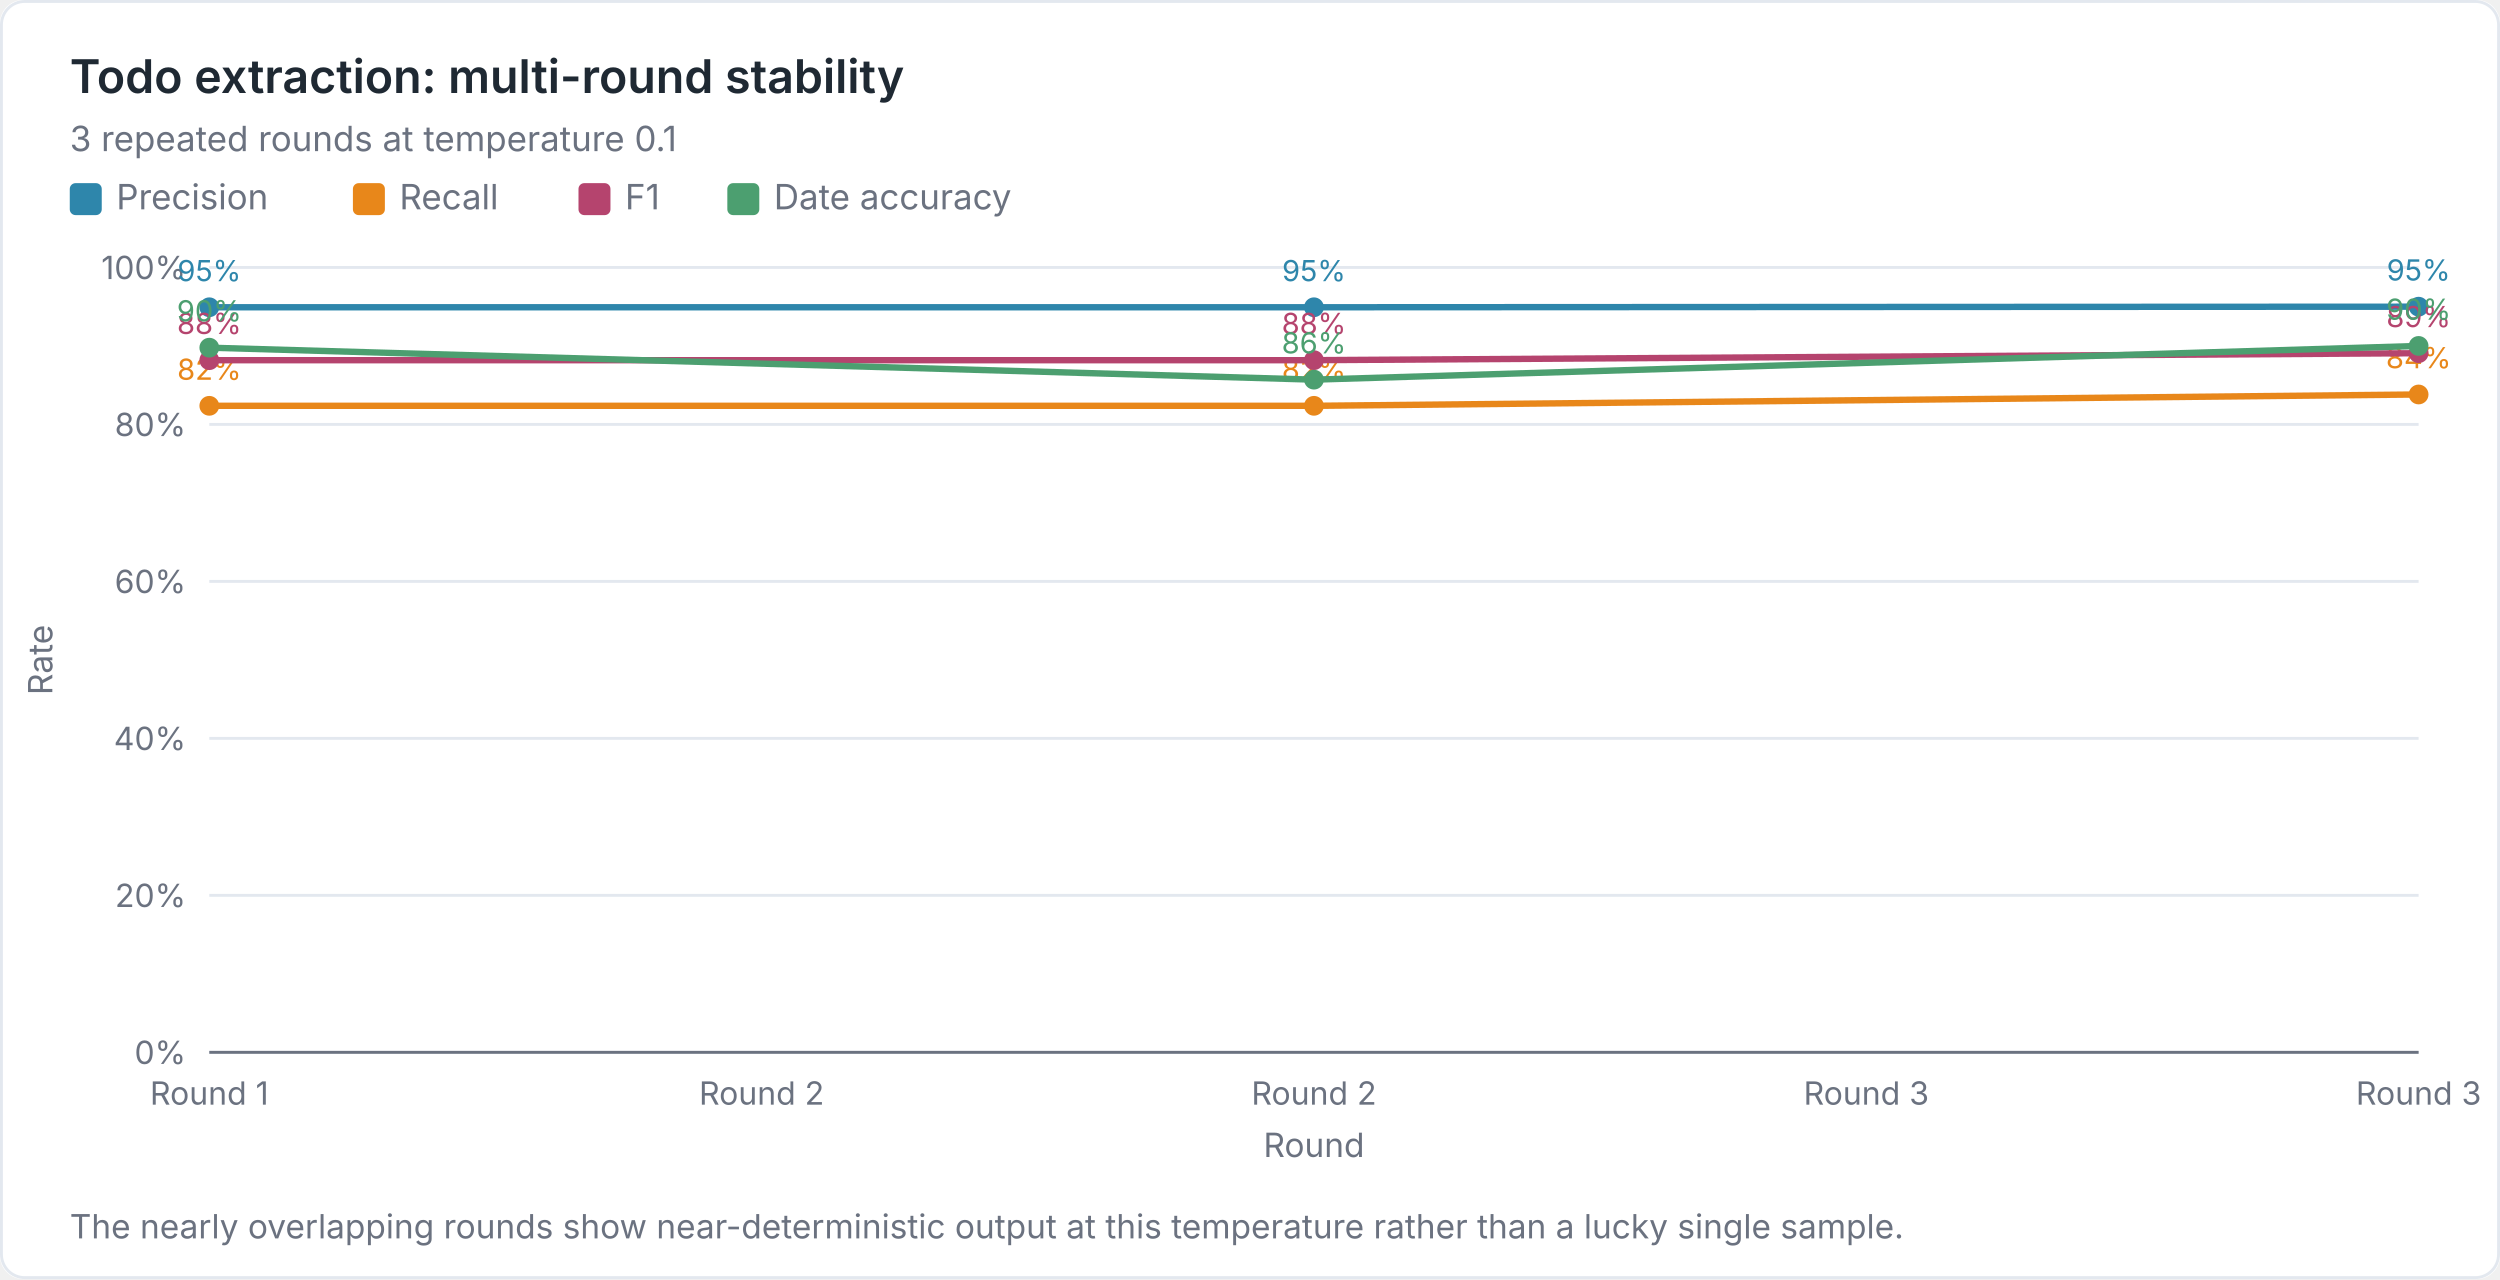
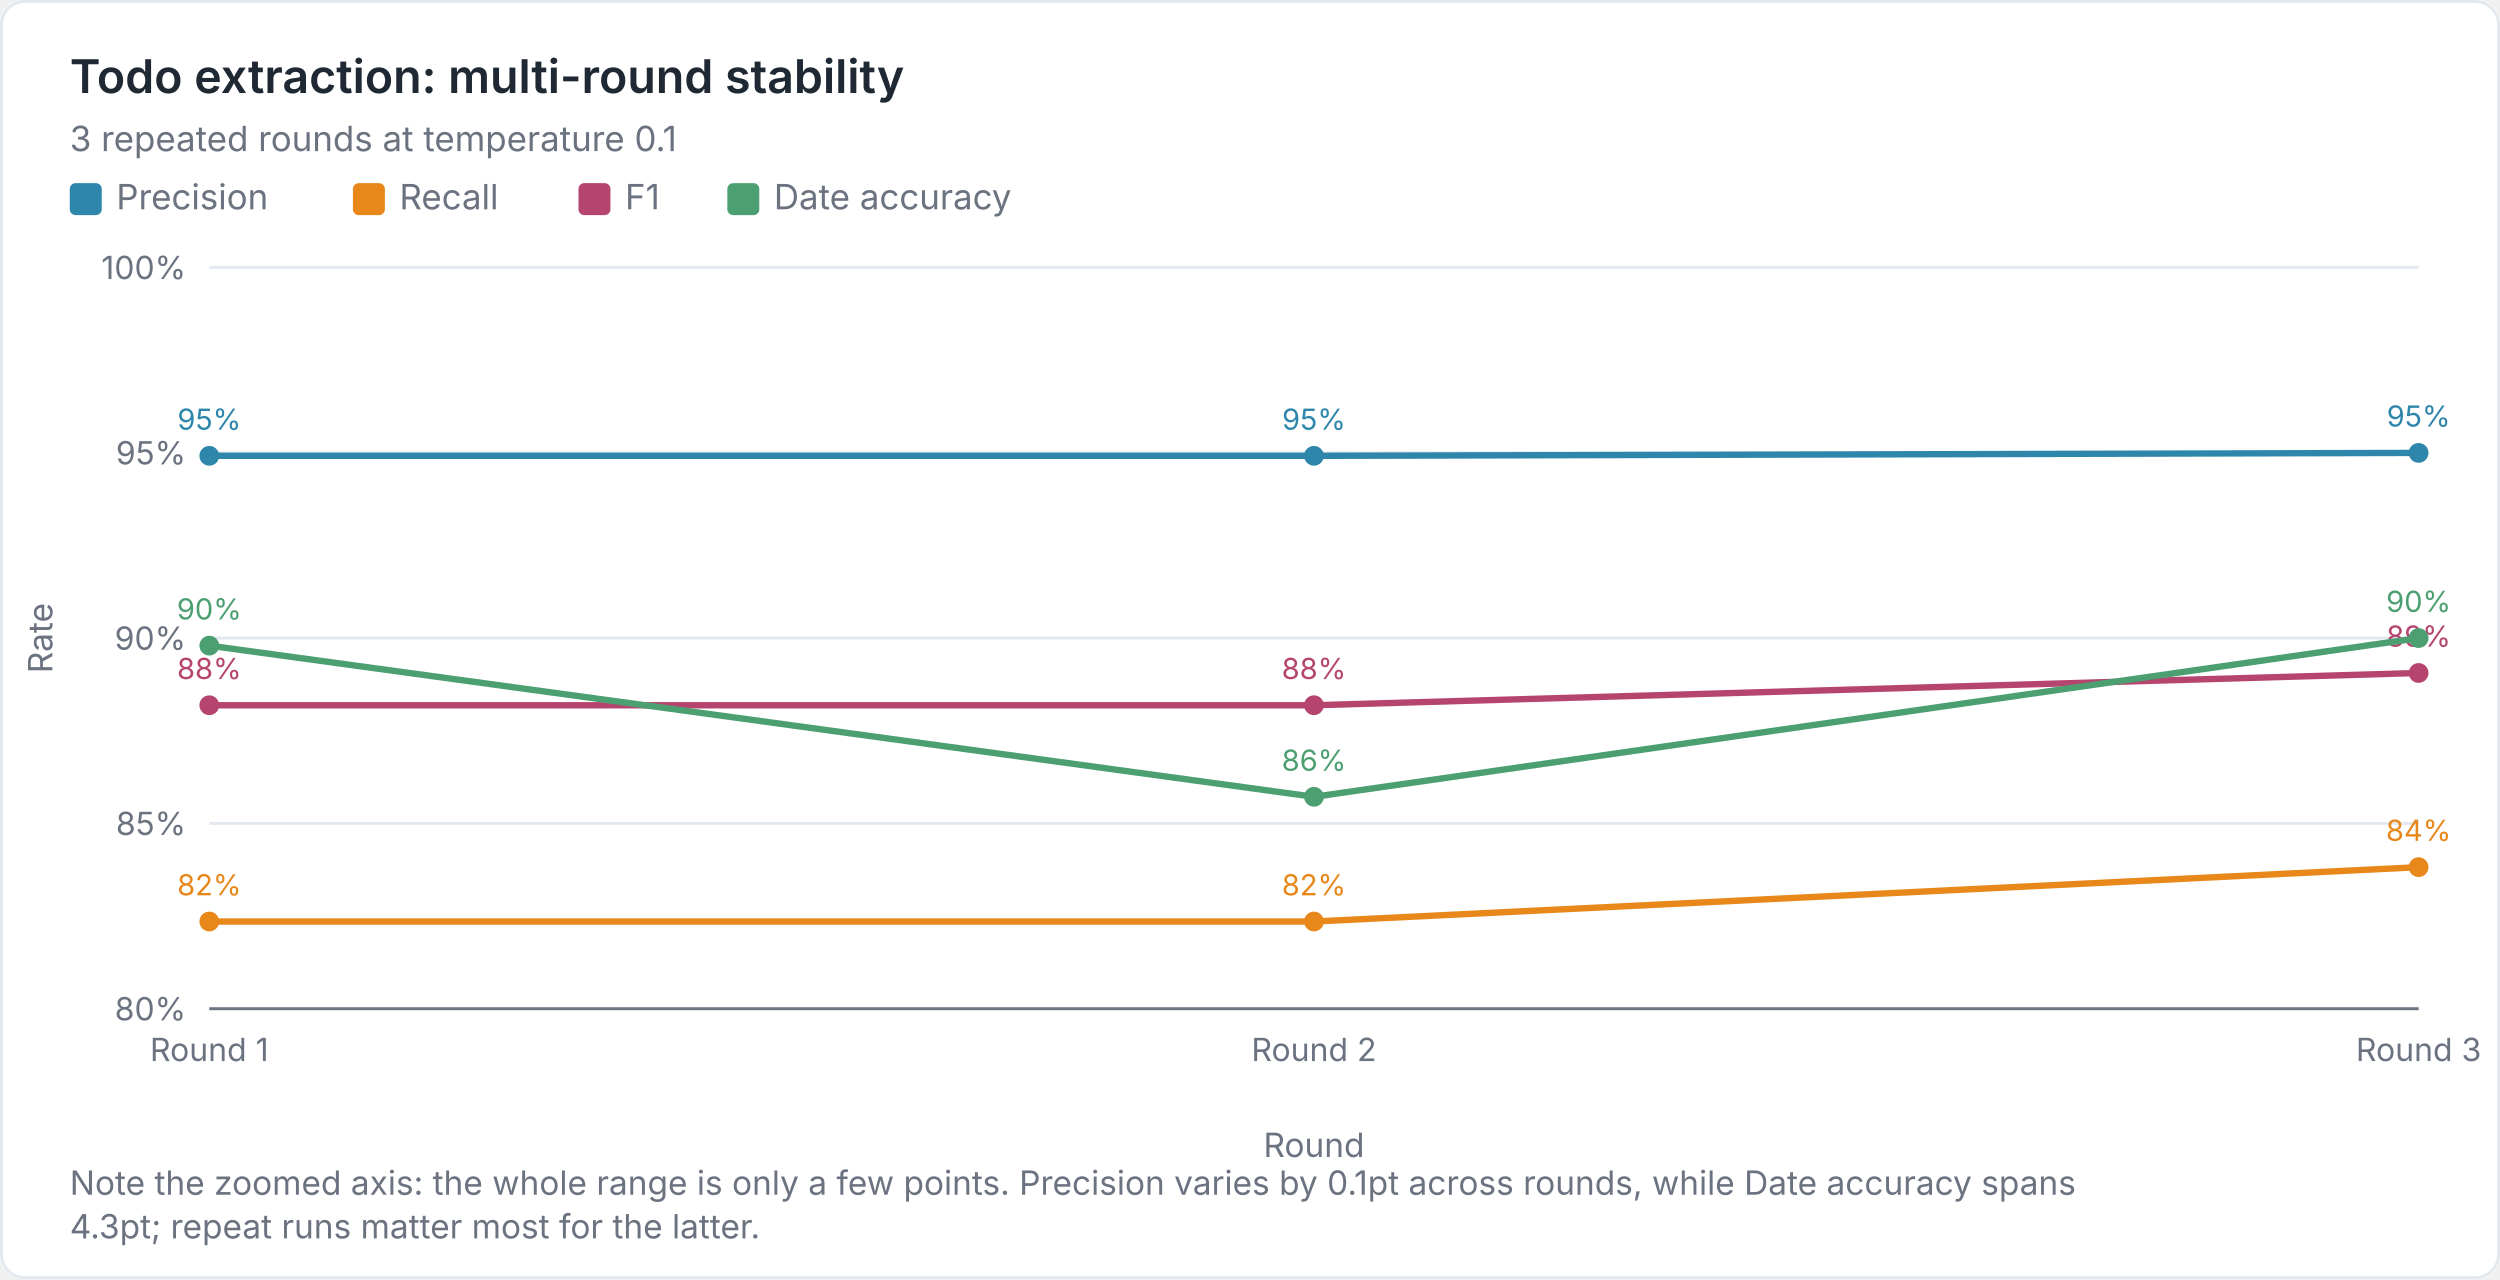
<svg xmlns="http://www.w3.org/2000/svg" width="860" height="440" viewBox="0 0 860 440" role="img">
  <rect width="860" height="440" fill="#FFFFFF" rx="8" />
  <rect x="0.5" y="0.5" width="859" height="439" fill="none" stroke="#E3E8EF" rx="8" />
  <text x="24" y="32" font-family="-apple-system, BlinkMacSystemFont, 'Segoe UI', 'Noto Sans SC', 'Microsoft YaHei', sans-serif" font-size="16" fill="#1F2933" text-anchor="start" font-weight="600">Todo extraction: multi-round stability</text>
  <text x="24" y="52" font-family="-apple-system, BlinkMacSystemFont, 'Segoe UI', 'Noto Sans SC', 'Microsoft YaHei', sans-serif" font-size="12" fill="#6B7280" text-anchor="start" font-weight="400">3 repeated rounds at temperature 0.1</text>
  <rect x="24.0" y="63" width="11" height="11" rx="2" fill="#2E86AB" />
  <text x="40" y="72" font-family="-apple-system, BlinkMacSystemFont, 'Segoe UI', 'Noto Sans SC', 'Microsoft YaHei', sans-serif" font-size="12" fill="#6B7280" text-anchor="start" font-weight="400">Precision</text>
  <rect x="121.4" y="63" width="11" height="11" rx="2" fill="#E8871A" />
  <text x="137.4" y="72" font-family="-apple-system, BlinkMacSystemFont, 'Segoe UI', 'Noto Sans SC', 'Microsoft YaHei', sans-serif" font-size="12" fill="#6B7280" text-anchor="start" font-weight="400">Recall</text>
  <rect x="199.0" y="63" width="11" height="11" rx="2" fill="#B5446E" />
  <text x="215" y="72" font-family="-apple-system, BlinkMacSystemFont, 'Segoe UI', 'Noto Sans SC', 'Microsoft YaHei', sans-serif" font-size="12" fill="#6B7280" text-anchor="start" font-weight="400">F1</text>
  <rect x="250.2" y="63" width="11" height="11" rx="2" fill="#4C9F70" />
  <text x="266.2" y="72" font-family="-apple-system, BlinkMacSystemFont, 'Segoe UI', 'Noto Sans SC', 'Microsoft YaHei', sans-serif" font-size="12" fill="#6B7280" text-anchor="start" font-weight="400">Date accuracy</text>
-   <line x1="72" y1="362" x2="832" y2="362" stroke="#E3E8EF" />
-   <text x="64" y="366" font-family="-apple-system, BlinkMacSystemFont, 'Segoe UI', 'Noto Sans SC', 'Microsoft YaHei', sans-serif" font-size="11" fill="#6B7280" text-anchor="end" font-weight="400">0%</text>
-   <line x1="72" y1="308" x2="832" y2="308" stroke="#E3E8EF" />
-   <text x="64" y="312" font-family="-apple-system, BlinkMacSystemFont, 'Segoe UI', 'Noto Sans SC', 'Microsoft YaHei', sans-serif" font-size="11" fill="#6B7280" text-anchor="end" font-weight="400">20%</text>
-   <line x1="72" y1="254" x2="832" y2="254" stroke="#E3E8EF" />
-   <text x="64" y="258" font-family="-apple-system, BlinkMacSystemFont, 'Segoe UI', 'Noto Sans SC', 'Microsoft YaHei', sans-serif" font-size="11" fill="#6B7280" text-anchor="end" font-weight="400">40%</text>
-   <line x1="72" y1="200" x2="832" y2="200" stroke="#E3E8EF" />
-   <text x="64" y="204" font-family="-apple-system, BlinkMacSystemFont, 'Segoe UI', 'Noto Sans SC', 'Microsoft YaHei', sans-serif" font-size="11" fill="#6B7280" text-anchor="end" font-weight="400">60%</text>
-   <line x1="72" y1="146" x2="832" y2="146" stroke="#E3E8EF" />
-   <text x="64" y="150" font-family="-apple-system, BlinkMacSystemFont, 'Segoe UI', 'Noto Sans SC', 'Microsoft YaHei', sans-serif" font-size="11" fill="#6B7280" text-anchor="end" font-weight="400">80%</text>
+   <line x1="72" y1="347" x2="832" y2="347" stroke="#E3E8EF" />
+   <text x="64" y="351" font-family="-apple-system, BlinkMacSystemFont, 'Segoe UI', 'Noto Sans SC', 'Microsoft YaHei', sans-serif" font-size="11" fill="#6B7280" text-anchor="end" font-weight="400">80%</text>
+   <line x1="72" y1="283.25" x2="832" y2="283.25" stroke="#E3E8EF" />
+   <text x="64" y="287.25" font-family="-apple-system, BlinkMacSystemFont, 'Segoe UI', 'Noto Sans SC', 'Microsoft YaHei', sans-serif" font-size="11" fill="#6B7280" text-anchor="end" font-weight="400">85%</text>
+   <line x1="72" y1="219.5" x2="832" y2="219.5" stroke="#E3E8EF" />
+   <text x="64" y="223.5" font-family="-apple-system, BlinkMacSystemFont, 'Segoe UI', 'Noto Sans SC', 'Microsoft YaHei', sans-serif" font-size="11" fill="#6B7280" text-anchor="end" font-weight="400">90%</text>
+   <line x1="72" y1="155.75" x2="832" y2="155.75" stroke="#E3E8EF" />
+   <text x="64" y="159.75" font-family="-apple-system, BlinkMacSystemFont, 'Segoe UI', 'Noto Sans SC', 'Microsoft YaHei', sans-serif" font-size="11" fill="#6B7280" text-anchor="end" font-weight="400">95%</text>
  <line x1="72" y1="92" x2="832" y2="92" stroke="#E3E8EF" />
  <text x="64" y="96" font-family="-apple-system, BlinkMacSystemFont, 'Segoe UI', 'Noto Sans SC', 'Microsoft YaHei', sans-serif" font-size="11" fill="#6B7280" text-anchor="end" font-weight="400">100%</text>
-   <text x="72" y="380" font-family="-apple-system, BlinkMacSystemFont, 'Segoe UI', 'Noto Sans SC', 'Microsoft YaHei', sans-serif" font-size="11" fill="#6B7280" text-anchor="middle" font-weight="400">Round 1</text>
-   <text x="262" y="380" font-family="-apple-system, BlinkMacSystemFont, 'Segoe UI', 'Noto Sans SC', 'Microsoft YaHei', sans-serif" font-size="11" fill="#6B7280" text-anchor="middle" font-weight="400">Round 2</text>
-   <text x="452" y="380" font-family="-apple-system, BlinkMacSystemFont, 'Segoe UI', 'Noto Sans SC', 'Microsoft YaHei', sans-serif" font-size="11" fill="#6B7280" text-anchor="middle" font-weight="400">Round 2</text>
-   <text x="642" y="380" font-family="-apple-system, BlinkMacSystemFont, 'Segoe UI', 'Noto Sans SC', 'Microsoft YaHei', sans-serif" font-size="11" fill="#6B7280" text-anchor="middle" font-weight="400">Round 3</text>
-   <text x="832" y="380" font-family="-apple-system, BlinkMacSystemFont, 'Segoe UI', 'Noto Sans SC', 'Microsoft YaHei', sans-serif" font-size="11" fill="#6B7280" text-anchor="middle" font-weight="400">Round 3</text>
-   <text x="18" y="227" font-family="-apple-system, BlinkMacSystemFont, 'Segoe UI', 'Noto Sans SC', 'Microsoft YaHei', sans-serif" font-size="11.5" fill="#6B7280" text-anchor="middle" font-weight="400" transform="rotate(-90 18 227)">Rate</text>
+   <text x="72" y="365" font-family="-apple-system, BlinkMacSystemFont, 'Segoe UI', 'Noto Sans SC', 'Microsoft YaHei', sans-serif" font-size="11" fill="#6B7280" text-anchor="middle" font-weight="400">Round 1</text>
+   <text x="452" y="365" font-family="-apple-system, BlinkMacSystemFont, 'Segoe UI', 'Noto Sans SC', 'Microsoft YaHei', sans-serif" font-size="11" fill="#6B7280" text-anchor="middle" font-weight="400">Round 2</text>
+   <text x="832" y="365" font-family="-apple-system, BlinkMacSystemFont, 'Segoe UI', 'Noto Sans SC', 'Microsoft YaHei', sans-serif" font-size="11" fill="#6B7280" text-anchor="middle" font-weight="400">Round 3</text>
+   <text x="18" y="219.5" font-family="-apple-system, BlinkMacSystemFont, 'Segoe UI', 'Noto Sans SC', 'Microsoft YaHei', sans-serif" font-size="11.5" fill="#6B7280" text-anchor="middle" font-weight="400" transform="rotate(-90 18 219.5)">Rate</text>
  <text x="452" y="398" font-family="-apple-system, BlinkMacSystemFont, 'Segoe UI', 'Noto Sans SC', 'Microsoft YaHei', sans-serif" font-size="11.5" fill="#6B7280" text-anchor="middle" font-weight="400">Round</text>
-   <path d="M72.0 105.7 L452.0 105.7 L832.0 105.5" fill="none" stroke="#2E86AB" stroke-width="2.2" stroke-linejoin="round" />
-   <circle cx="72.0" cy="105.7" r="3.4" fill="#2E86AB" />
-   <text x="72" y="96.729" font-family="-apple-system, BlinkMacSystemFont, 'Segoe UI', 'Noto Sans SC', 'Microsoft YaHei', sans-serif" font-size="10" fill="#2E86AB" text-anchor="middle" font-weight="400">95%</text>
-   <circle cx="452.0" cy="105.7" r="3.4" fill="#2E86AB" />
-   <text x="452" y="96.729" font-family="-apple-system, BlinkMacSystemFont, 'Segoe UI', 'Noto Sans SC', 'Microsoft YaHei', sans-serif" font-size="10" fill="#2E86AB" text-anchor="middle" font-weight="400">95%</text>
-   <circle cx="832.0" cy="105.5" r="3.4" fill="#2E86AB" />
-   <text x="832" y="96.5" font-family="-apple-system, BlinkMacSystemFont, 'Segoe UI', 'Noto Sans SC', 'Microsoft YaHei', sans-serif" font-size="10" fill="#2E86AB" text-anchor="middle" font-weight="400">95%</text>
-   <path d="M72.0 139.6 L452.0 139.6 L832.0 135.7" fill="none" stroke="#E8871A" stroke-width="2.2" stroke-linejoin="round" />
-   <circle cx="72.0" cy="139.6" r="3.4" fill="#E8871A" />
-   <text x="72" y="130.647" font-family="-apple-system, BlinkMacSystemFont, 'Segoe UI', 'Noto Sans SC', 'Microsoft YaHei', sans-serif" font-size="10" fill="#E8871A" text-anchor="middle" font-weight="400">82%</text>
-   <circle cx="452.0" cy="139.6" r="3.4" fill="#E8871A" />
-   <text x="452" y="130.647" font-family="-apple-system, BlinkMacSystemFont, 'Segoe UI', 'Noto Sans SC', 'Microsoft YaHei', sans-serif" font-size="10" fill="#E8871A" text-anchor="middle" font-weight="400">82%</text>
-   <circle cx="832.0" cy="135.7" r="3.4" fill="#E8871A" />
-   <text x="832" y="126.676" font-family="-apple-system, BlinkMacSystemFont, 'Segoe UI', 'Noto Sans SC', 'Microsoft YaHei', sans-serif" font-size="10" fill="#E8871A" text-anchor="middle" font-weight="400">84%</text>
-   <path d="M72.0 123.9 L452.0 123.9 L832.0 121.5" fill="none" stroke="#B5446E" stroke-width="2.2" stroke-linejoin="round" />
-   <circle cx="72.0" cy="123.9" r="3.4" fill="#B5446E" />
-   <text x="72" y="114.89" font-family="-apple-system, BlinkMacSystemFont, 'Segoe UI', 'Noto Sans SC', 'Microsoft YaHei', sans-serif" font-size="10" fill="#B5446E" text-anchor="middle" font-weight="400">88%</text>
-   <circle cx="452.0" cy="123.9" r="3.4" fill="#B5446E" />
-   <text x="452" y="114.89" font-family="-apple-system, BlinkMacSystemFont, 'Segoe UI', 'Noto Sans SC', 'Microsoft YaHei', sans-serif" font-size="10" fill="#B5446E" text-anchor="middle" font-weight="400">88%</text>
-   <circle cx="832.0" cy="121.5" r="3.4" fill="#B5446E" />
-   <text x="832" y="112.531" font-family="-apple-system, BlinkMacSystemFont, 'Segoe UI', 'Noto Sans SC', 'Microsoft YaHei', sans-serif" font-size="10" fill="#B5446E" text-anchor="middle" font-weight="400">89%</text>
-   <path d="M72.0 119.6 L452.0 130.6 L832.0 119.0" fill="none" stroke="#4C9F70" stroke-width="2.2" stroke-linejoin="round" />
-   <circle cx="72.0" cy="119.6" r="3.4" fill="#4C9F70" />
-   <text x="72" y="110.551" font-family="-apple-system, BlinkMacSystemFont, 'Segoe UI', 'Noto Sans SC', 'Microsoft YaHei', sans-serif" font-size="10" fill="#4C9F70" text-anchor="middle" font-weight="400">90%</text>
-   <circle cx="452.0" cy="130.6" r="3.4" fill="#4C9F70" />
-   <text x="452" y="121.571" font-family="-apple-system, BlinkMacSystemFont, 'Segoe UI', 'Noto Sans SC', 'Microsoft YaHei', sans-serif" font-size="10" fill="#4C9F70" text-anchor="middle" font-weight="400">86%</text>
-   <circle cx="832.0" cy="119.0" r="3.4" fill="#4C9F70" />
-   <text x="832" y="110" font-family="-apple-system, BlinkMacSystemFont, 'Segoe UI', 'Noto Sans SC', 'Microsoft YaHei', sans-serif" font-size="10" fill="#4C9F70" text-anchor="middle" font-weight="400">90%</text>
-   <line x1="72" y1="362" x2="832" y2="362" stroke="#6B7280" />
-   <text x="24" y="426" font-family="-apple-system, BlinkMacSystemFont, 'Segoe UI', 'Noto Sans SC', 'Microsoft YaHei', sans-serif" font-size="11.5" fill="#6B7280" text-anchor="start" font-weight="400">The nearly overlapping rounds show near-deterministic output at this temperature rather than a lucky single sample.</text>
+   <path d="M72.0 156.8 L452.0 156.8 L832.0 155.8" fill="none" stroke="#2E86AB" stroke-width="2.2" stroke-linejoin="round" />
+   <circle cx="72.0" cy="156.8" r="3.4" fill="#2E86AB" />
+   <text x="72" y="147.831" font-family="-apple-system, BlinkMacSystemFont, 'Segoe UI', 'Noto Sans SC', 'Microsoft YaHei', sans-serif" font-size="10" fill="#2E86AB" text-anchor="middle" font-weight="400">95%</text>
+   <circle cx="452.0" cy="156.8" r="3.4" fill="#2E86AB" />
+   <text x="452" y="147.831" font-family="-apple-system, BlinkMacSystemFont, 'Segoe UI', 'Noto Sans SC', 'Microsoft YaHei', sans-serif" font-size="10" fill="#2E86AB" text-anchor="middle" font-weight="400">95%</text>
+   <circle cx="832.0" cy="155.8" r="3.4" fill="#2E86AB" />
+   <text x="832" y="146.75" font-family="-apple-system, BlinkMacSystemFont, 'Segoe UI', 'Noto Sans SC', 'Microsoft YaHei', sans-serif" font-size="10" fill="#2E86AB" text-anchor="middle" font-weight="400">95%</text>
+   <path d="M72.0 317.0 L452.0 317.0 L832.0 298.3" fill="none" stroke="#E8871A" stroke-width="2.2" stroke-linejoin="round" />
+   <circle cx="72.0" cy="317.0" r="3.4" fill="#E8871A" />
+   <text x="72" y="308" font-family="-apple-system, BlinkMacSystemFont, 'Segoe UI', 'Noto Sans SC', 'Microsoft YaHei', sans-serif" font-size="10" fill="#E8871A" text-anchor="middle" font-weight="400">82%</text>
+   <circle cx="452.0" cy="317.0" r="3.4" fill="#E8871A" />
+   <text x="452" y="308" font-family="-apple-system, BlinkMacSystemFont, 'Segoe UI', 'Noto Sans SC', 'Microsoft YaHei', sans-serif" font-size="10" fill="#E8871A" text-anchor="middle" font-weight="400">82%</text>
+   <circle cx="832.0" cy="298.3" r="3.4" fill="#E8871A" />
+   <text x="832" y="289.25" font-family="-apple-system, BlinkMacSystemFont, 'Segoe UI', 'Noto Sans SC', 'Microsoft YaHei', sans-serif" font-size="10" fill="#E8871A" text-anchor="middle" font-weight="400">84%</text>
+   <path d="M72.0 242.6 L452.0 242.6 L832.0 231.5" fill="none" stroke="#B5446E" stroke-width="2.2" stroke-linejoin="round" />
+   <circle cx="72.0" cy="242.6" r="3.4" fill="#B5446E" />
+   <text x="72" y="233.591" font-family="-apple-system, BlinkMacSystemFont, 'Segoe UI', 'Noto Sans SC', 'Microsoft YaHei', sans-serif" font-size="10" fill="#B5446E" text-anchor="middle" font-weight="400">88%</text>
+   <circle cx="452.0" cy="242.6" r="3.4" fill="#B5446E" />
+   <text x="452" y="233.591" font-family="-apple-system, BlinkMacSystemFont, 'Segoe UI', 'Noto Sans SC', 'Microsoft YaHei', sans-serif" font-size="10" fill="#B5446E" text-anchor="middle" font-weight="400">88%</text>
+   <circle cx="832.0" cy="231.5" r="3.4" fill="#B5446E" />
+   <text x="832" y="222.453" font-family="-apple-system, BlinkMacSystemFont, 'Segoe UI', 'Noto Sans SC', 'Microsoft YaHei', sans-serif" font-size="10" fill="#B5446E" text-anchor="middle" font-weight="400">89%</text>
+   <path d="M72.0 222.1 L452.0 274.1 L832.0 219.5" fill="none" stroke="#4C9F70" stroke-width="2.2" stroke-linejoin="round" />
+   <circle cx="72.0" cy="222.1" r="3.4" fill="#4C9F70" />
+   <text x="72" y="213.102" font-family="-apple-system, BlinkMacSystemFont, 'Segoe UI', 'Noto Sans SC', 'Microsoft YaHei', sans-serif" font-size="10" fill="#4C9F70" text-anchor="middle" font-weight="400">90%</text>
+   <circle cx="452.0" cy="274.1" r="3.4" fill="#4C9F70" />
+   <text x="452" y="265.143" font-family="-apple-system, BlinkMacSystemFont, 'Segoe UI', 'Noto Sans SC', 'Microsoft YaHei', sans-serif" font-size="10" fill="#4C9F70" text-anchor="middle" font-weight="400">86%</text>
+   <circle cx="832.0" cy="219.5" r="3.4" fill="#4C9F70" />
+   <text x="832" y="210.5" font-family="-apple-system, BlinkMacSystemFont, 'Segoe UI', 'Noto Sans SC', 'Microsoft YaHei', sans-serif" font-size="10" fill="#4C9F70" text-anchor="middle" font-weight="400">90%</text>
+   <line x1="72" y1="347" x2="832" y2="347" stroke="#6B7280" />
+   <text x="24" y="411" font-family="-apple-system, BlinkMacSystemFont, 'Segoe UI', 'Noto Sans SC', 'Microsoft YaHei', sans-serif" font-size="11.5" fill="#6B7280" text-anchor="start" font-weight="400">Note the zoomed axis: the whole range is only a few points. Precision varies by 0.1pt across rounds, while Date accuracy spans</text>
+   <text x="24" y="426" font-family="-apple-system, BlinkMacSystemFont, 'Segoe UI', 'Noto Sans SC', 'Microsoft YaHei', sans-serif" font-size="11.5" fill="#6B7280" text-anchor="start" font-weight="400">4.3pt; repeat runs matter most for the latter.</text>
</svg>
